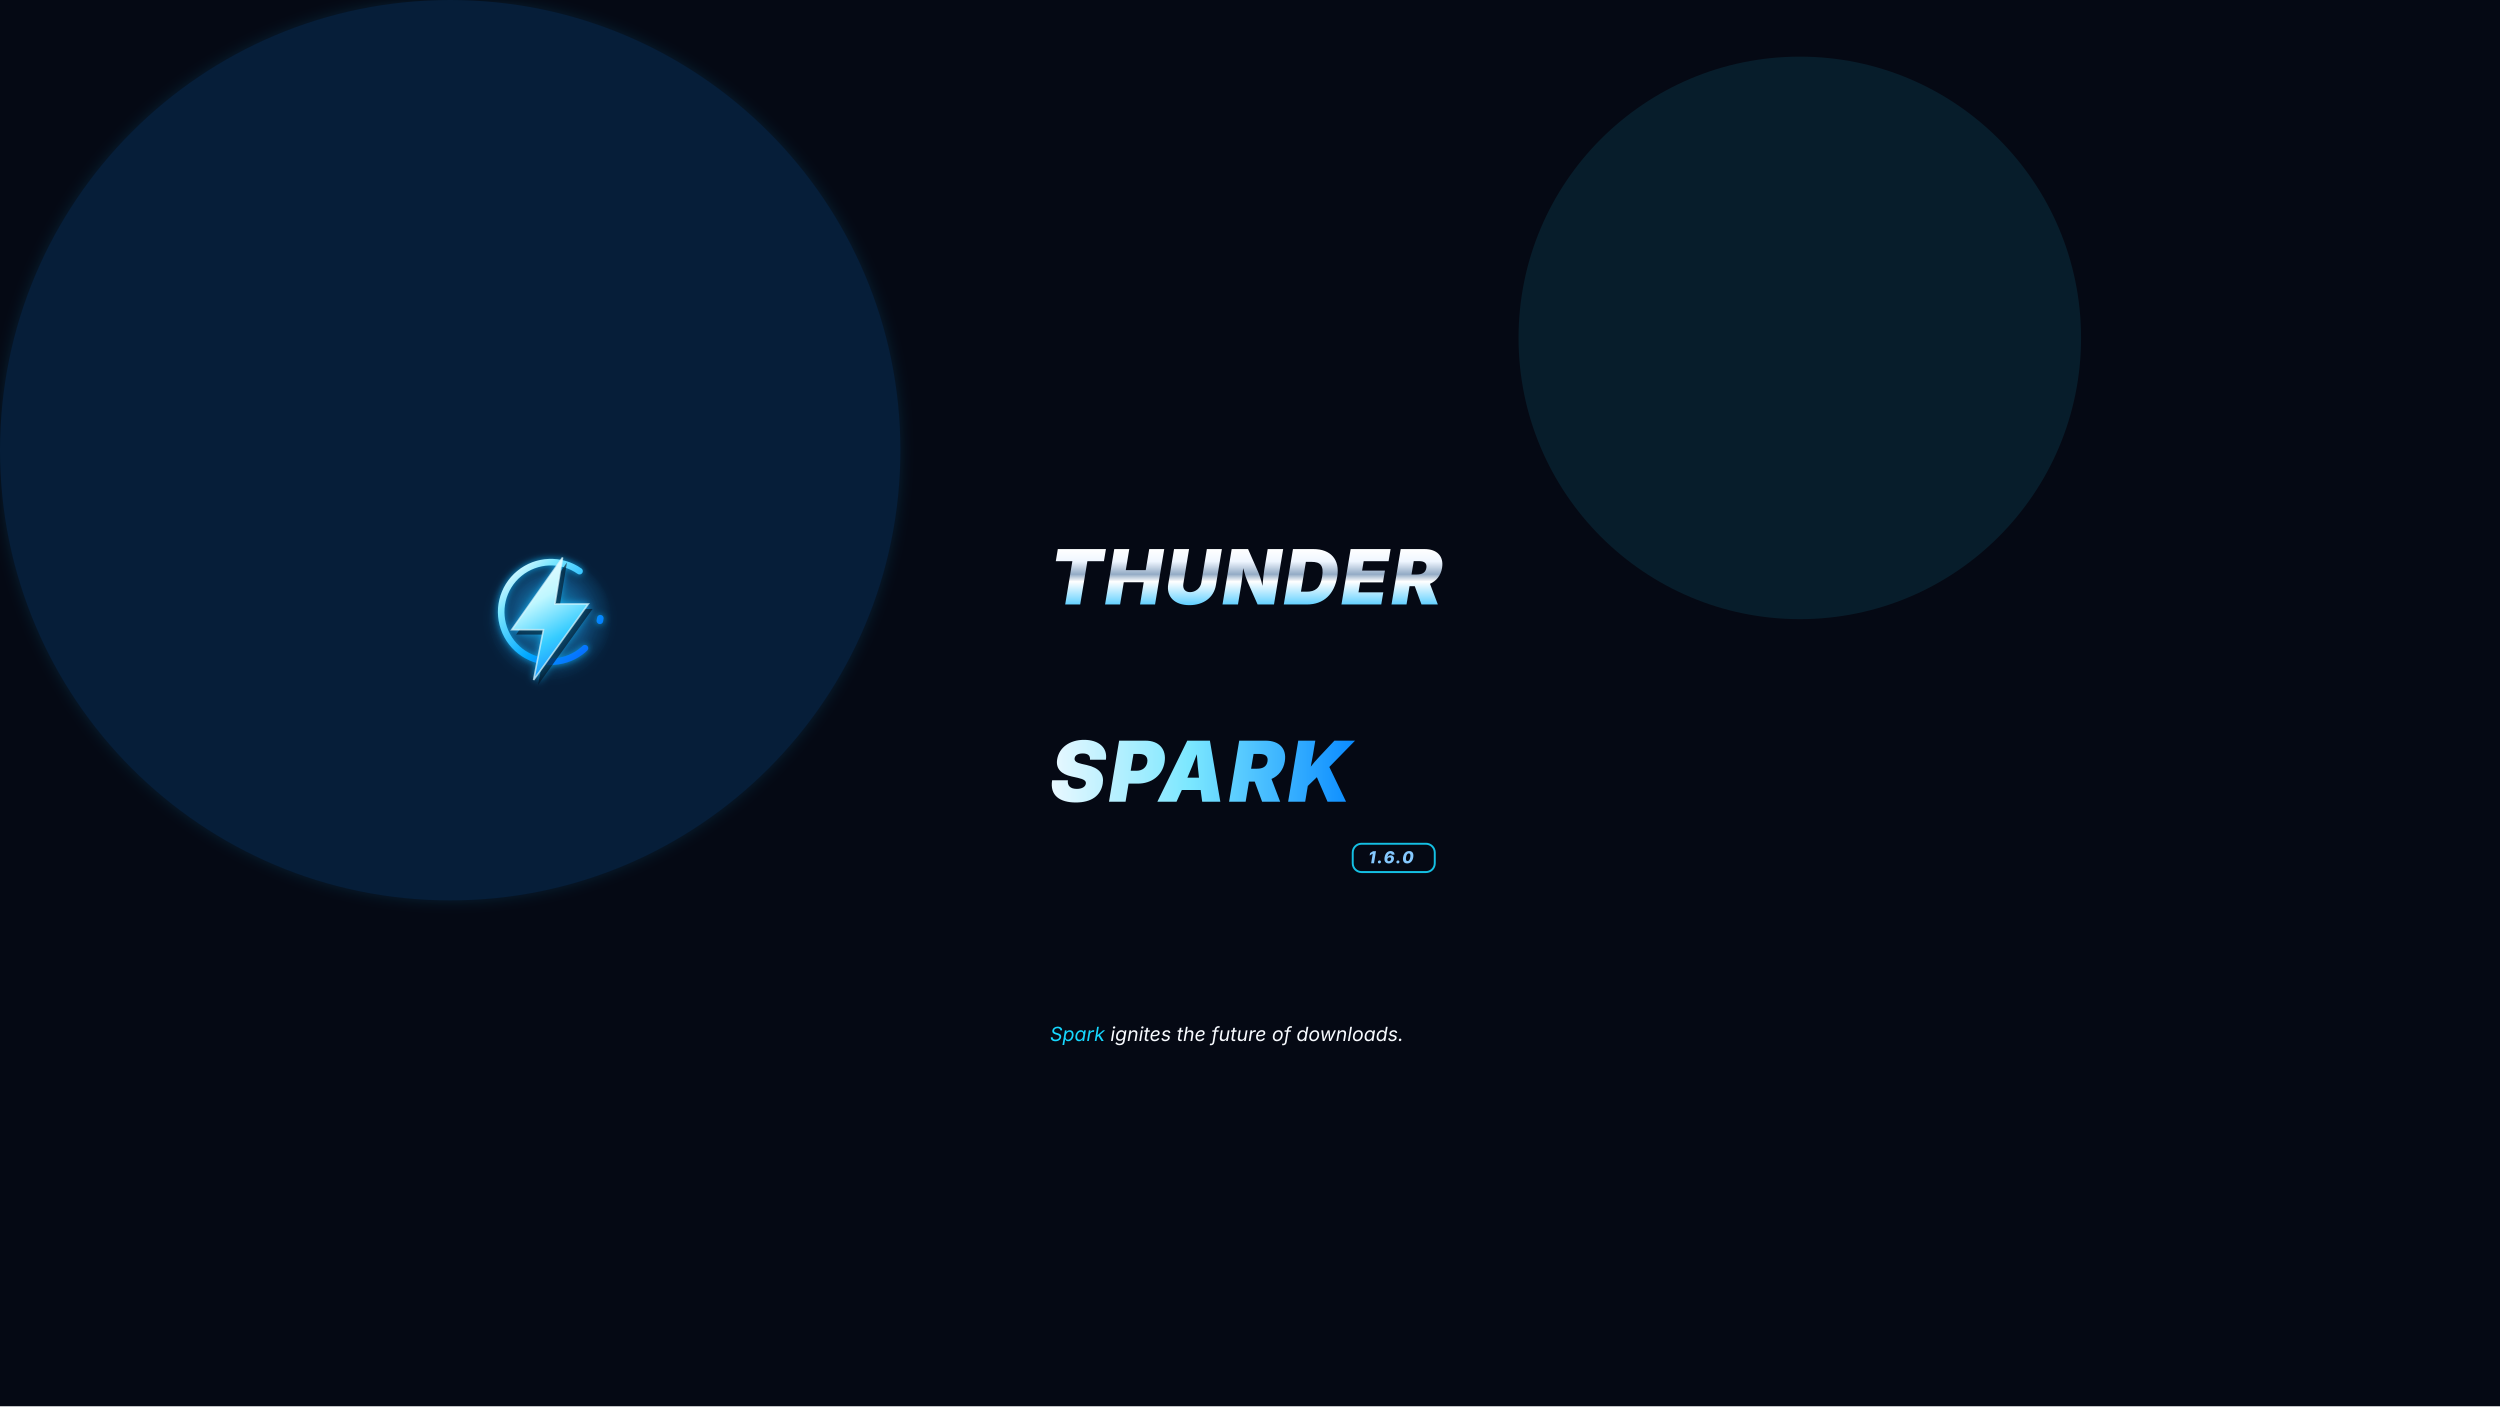
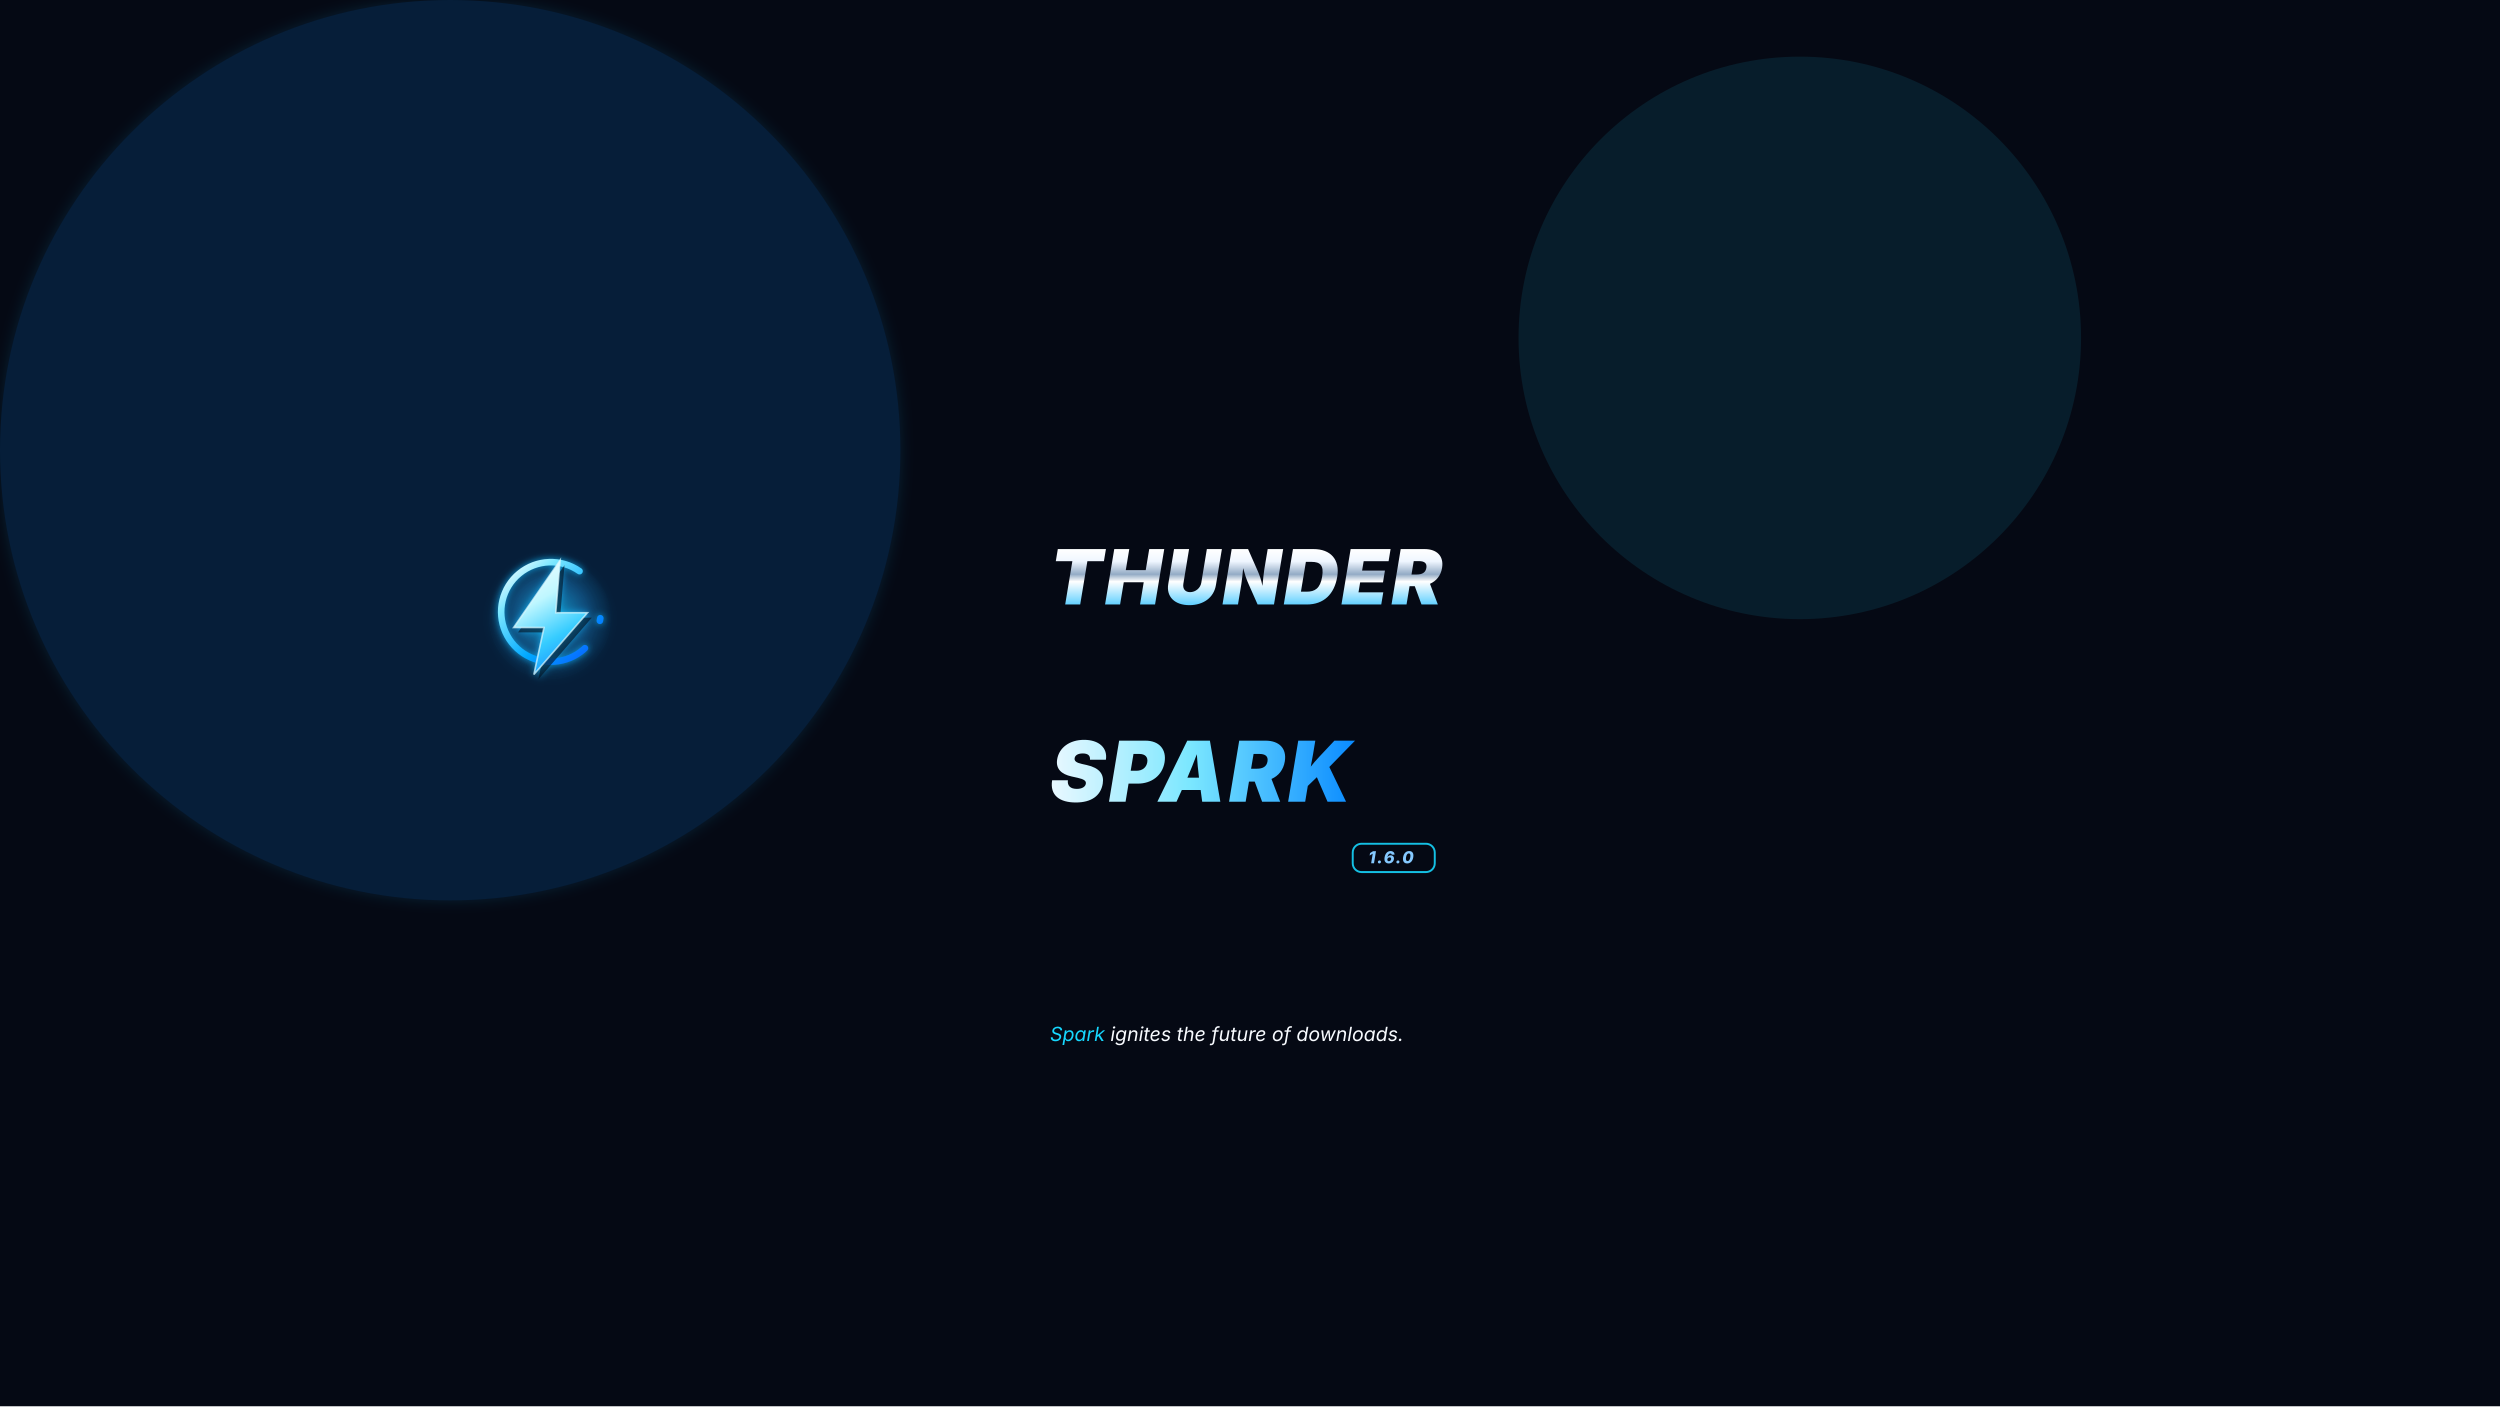
<svg xmlns="http://www.w3.org/2000/svg" width="2560" height="1440" viewBox="0 0 2560 1440" role="img" aria-labelledby="title">
  <defs>
    <filter id="wallpapertemplate-glow" x="-80%" y="-80%" width="260%" height="260%" color-interpolation-filters="sRGB">
      <feGaussianBlur stdDeviation="7" result="blur" />
      <feColorMatrix in="blur" type="matrix" values="0 0 0 0 0.05 0 0 0 0 0.73 0 0 0 0 1 0 0 0 .85 0" result="cyan" />
      <feMerge>
        <feMergeNode in="cyan" />
        <feMergeNode in="SourceGraphic" />
      </feMerge>
    </filter>
    <linearGradient id="wallpapertemplate-bolt" x1="62" y1="18" x2="184" y2="232" gradientUnits="userSpaceOnUse">
      <stop offset="0" stop-color="#FFFFFF" />
      <stop offset=".36" stop-color="#BFF7FF" />
      <stop offset=".66" stop-color="#36CCFF" />
      <stop offset="1" stop-color="#087BFF" />
    </linearGradient>
    <linearGradient id="wallpapertemplate-ring" x1="40" y1="34" x2="216" y2="224" gradientUnits="userSpaceOnUse">
      <stop offset="0" stop-color="#FFFFFF" />
      <stop offset=".22" stop-color="#7BE7FF" />
      <stop offset=".58" stop-color="#00A8FF" />
      <stop offset="1" stop-color="#0B4DFF" />
    </linearGradient>
    <linearGradient id="wallpapertemplate-metal" x1="0" y1="0" x2="0" y2="1">
      <stop offset="0" stop-color="#FFFFFF" />
      <stop offset=".22" stop-color="#EFF6FF" />
      <stop offset=".45" stop-color="#93ABC5" />
      <stop offset=".58" stop-color="#FFFFFF" />
      <stop offset="1" stop-color="#5FCFFF" />
    </linearGradient>
    <linearGradient id="wallpapertemplate-spark" x1="0" y1="0" x2="1" y2="0">
      <stop offset="0" stop-color="#EAF8FF" />
      <stop offset=".46" stop-color="#7BE7FF" />
      <stop offset="1" stop-color="#0A8BFF" />
    </linearGradient>
    <radialGradient id="wallpapertemplate-aura" cx="50%" cy="48%" r="58%">
      <stop offset="0" stop-color="#16D8FF" stop-opacity=".5" />
      <stop offset=".55" stop-color="#2D9CFF" stop-opacity=".18" />
      <stop offset="1" stop-color="#040813" stop-opacity="0" />
    </radialGradient>
    <style>@font-face{font-family:Orbitron;src:url('../../../src/assets/webfonts/orbitron/orbitron-latin-900-normal.woff2') format('woff2');font-weight:900;font-style:normal;font-display:swap}.word{font-family:Orbitron,Inter,'Segoe UI',sans-serif;font-weight:900;font-style:italic;letter-spacing:.035em}.tag{font-family:Orbitron,Inter,'Segoe UI',sans-serif;font-weight:800;font-style:italic;letter-spacing:.08em}</style>
  </defs>
  <rect width="2560" height="1440" fill="#050914" />
  <circle cx="461" cy="461" r="461" fill="#0A8BFF" opacity=".16" filter="url(#wallpapertemplate-glow)" />
  <circle cx="1843" cy="346" r="288" fill="#16D8FF" opacity=".1" />
  <g transform="translate(491.52 561.92) scale(0.56)" filter="url(#wallpapertemplate-glow)">
    <circle cx="128" cy="128" r="111" fill="url(#wallpapertemplate-aura)" />
    <path d="M182 41a91 91 0 1 0 38 86" fill="none" stroke="url(#wallpapertemplate-ring)" stroke-width="12" stroke-linecap="round" stroke-dasharray="410 58" />
-     <path d="M151 16 58 148h58l-18 92 100-139h-61z" fill="#03101F" opacity=".62" transform="translate(8 9)" />
-     <path d="M151 16 58 148h58l-18 92 100-139h-61z" fill="url(#wallpapertemplate-bolt)" />
-     <path d="M151 16 58 148h58l-18 92 100-139h-61z" fill="none" stroke="#DDF9FF" stroke-width="3" opacity=".7" />
+     <path d="M146.5 21 61.5 144h55.5l-18.5 86 98-113h-58z" fill="#03101F" opacity=".62" transform="translate(8 9)" />
+     <path d="M146.5 21 61.5 144h55.5l-18.5 86 98-113h-58z" fill="url(#wallpapertemplate-bolt)" />
+     <path d="M146.5 21 61.5 144h55.5l-18.5 86 98-113h-58z" fill="none" stroke="#DDF9FF" stroke-width="3" opacity=".7" />
  </g>
  <text class="word" x="1075.2" y="619" fill="url(#wallpapertemplate-metal)" font-size="78">THUNDER</text>
  <text class="word" x="1075.2" y="821" fill="url(#wallpapertemplate-spark)" font-size="86">SPARK</text>
  <rect x="1385.2" y="864" width="84" height="29" rx="9" fill="none" stroke="#16D8FF" stroke-width="2" opacity=".88" />
  <text class="tag" x="1401.2" y="884" fill="#85C9FF" font-size="17">1.6.0</text>
  <text x="1075.2" y="1066" fill="#F8FBFF" font-family="Orbitron,Inter,'Segoe UI',sans-serif" font-size="20" font-style="italic">
    <tspan fill="#16D8FF">Spark</tspan> ignites the future of downloads.</text>
</svg>
